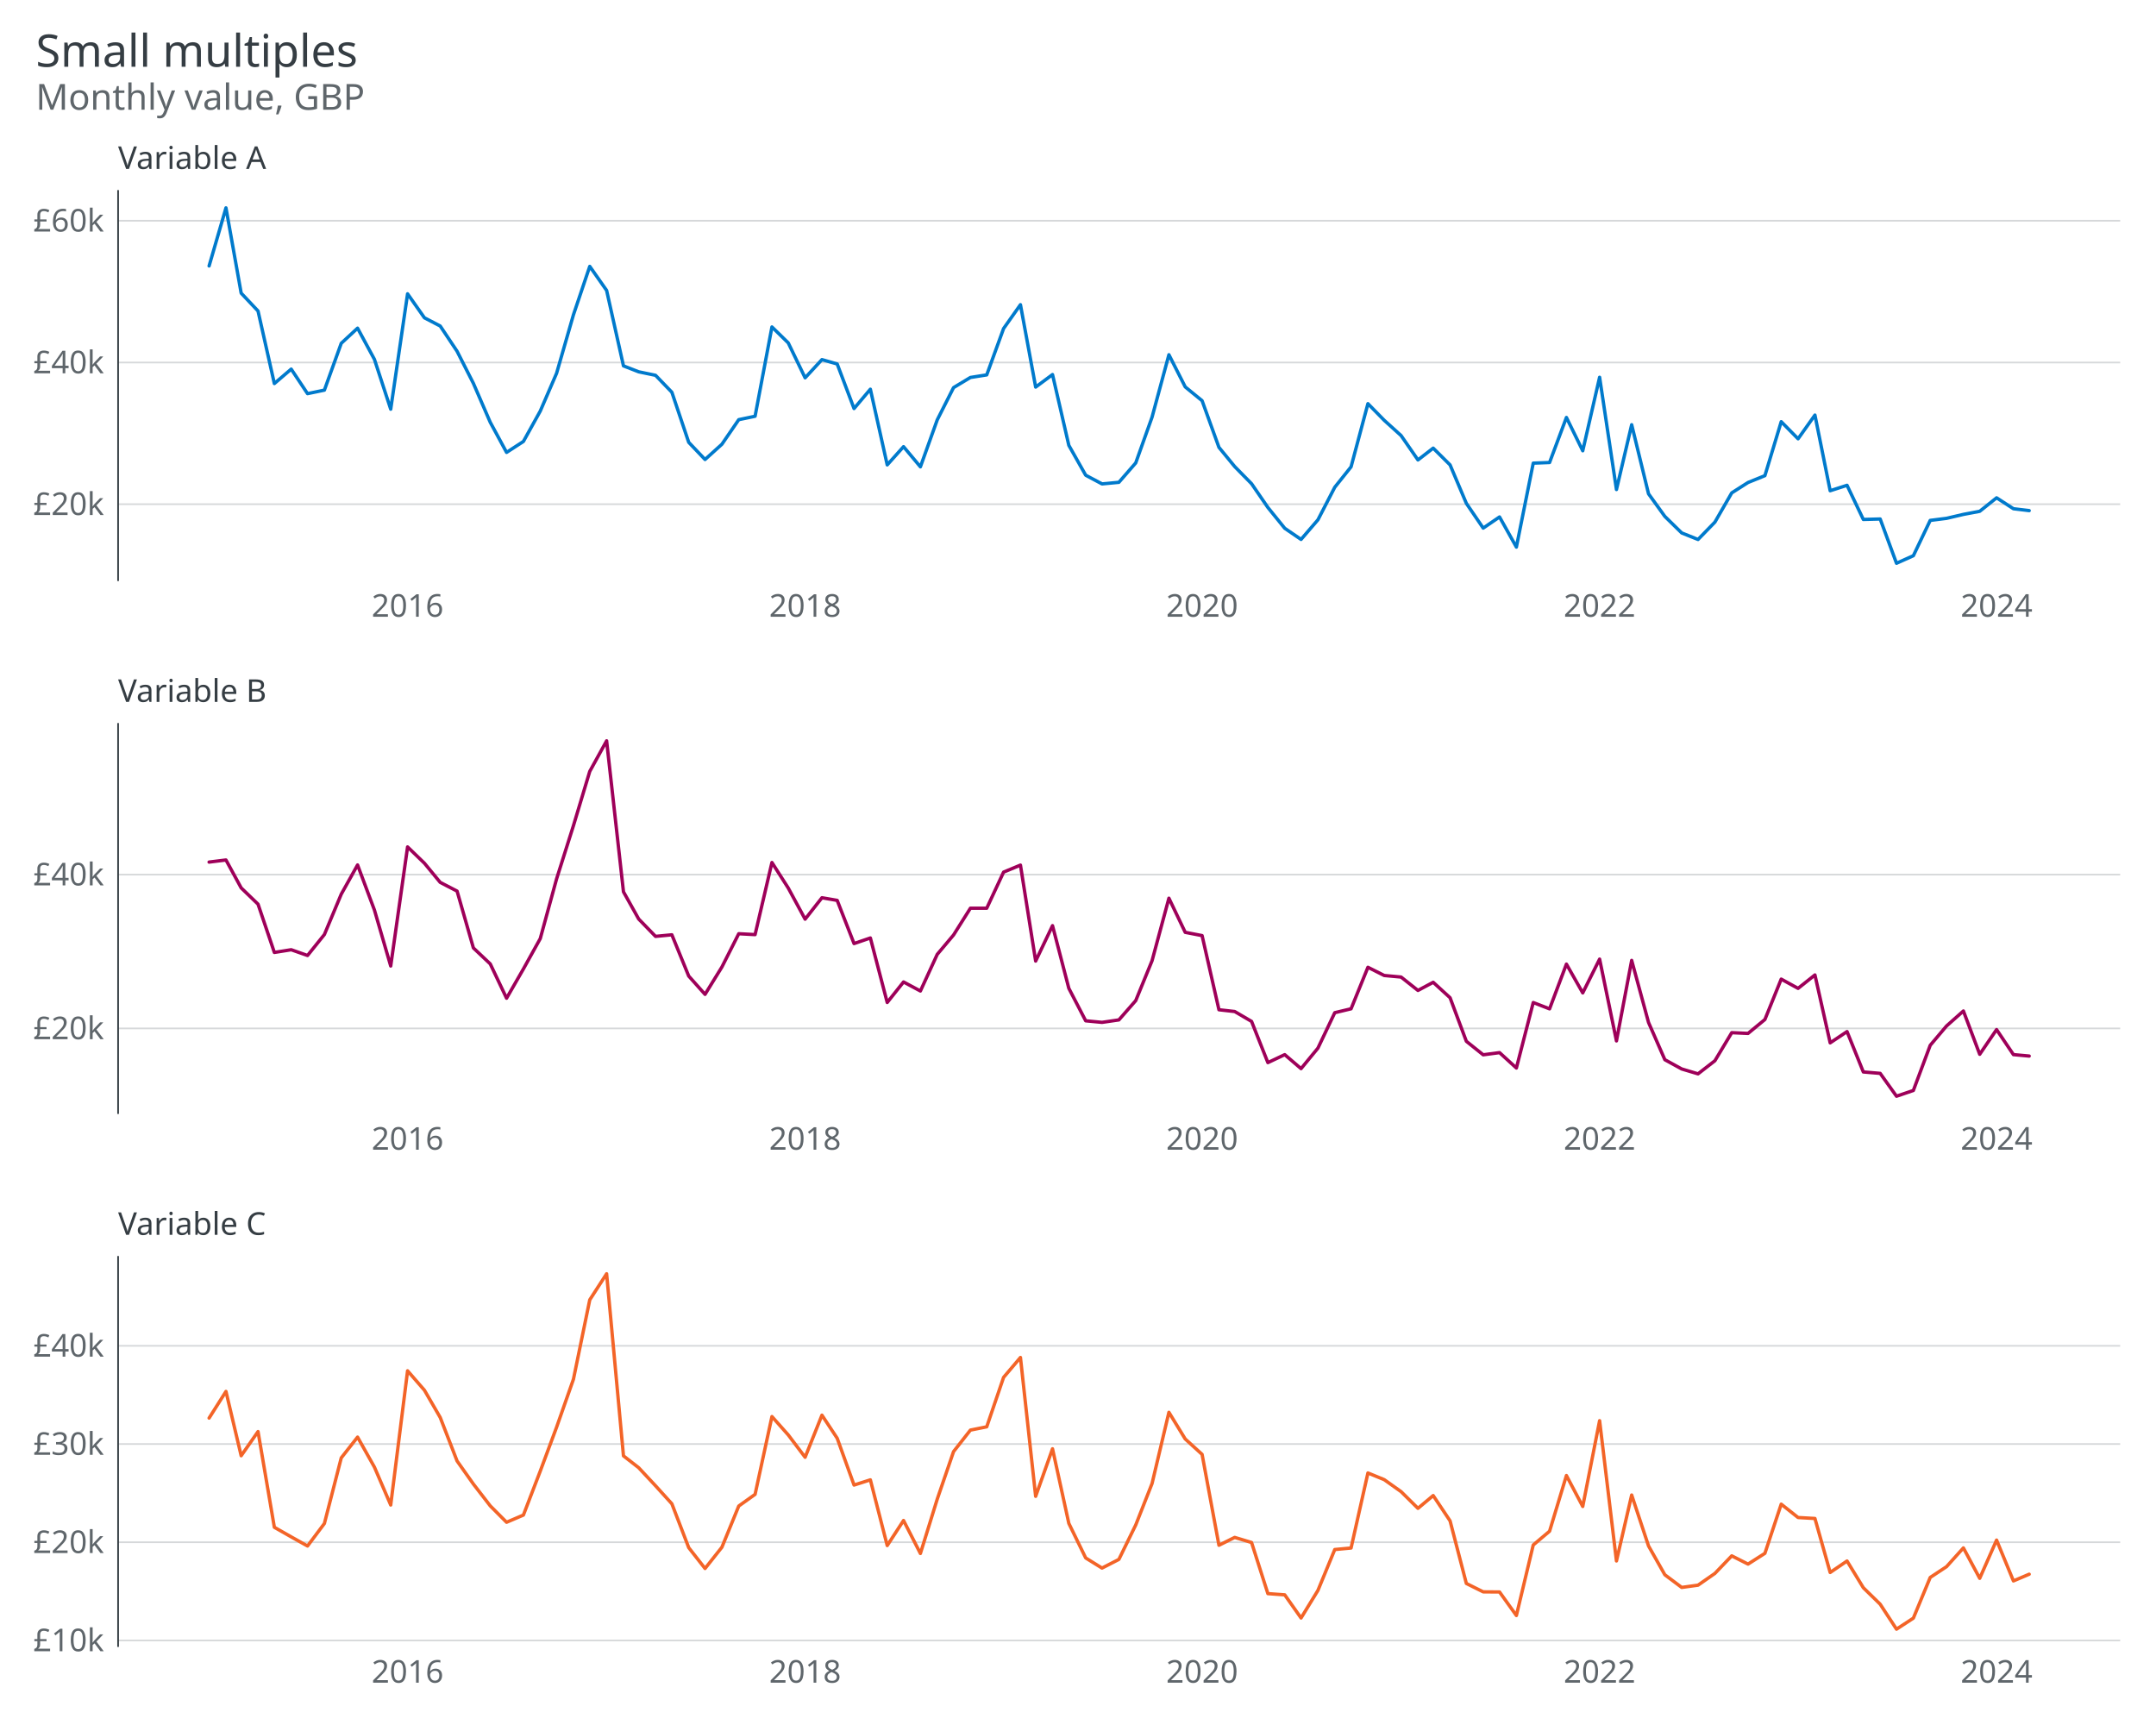
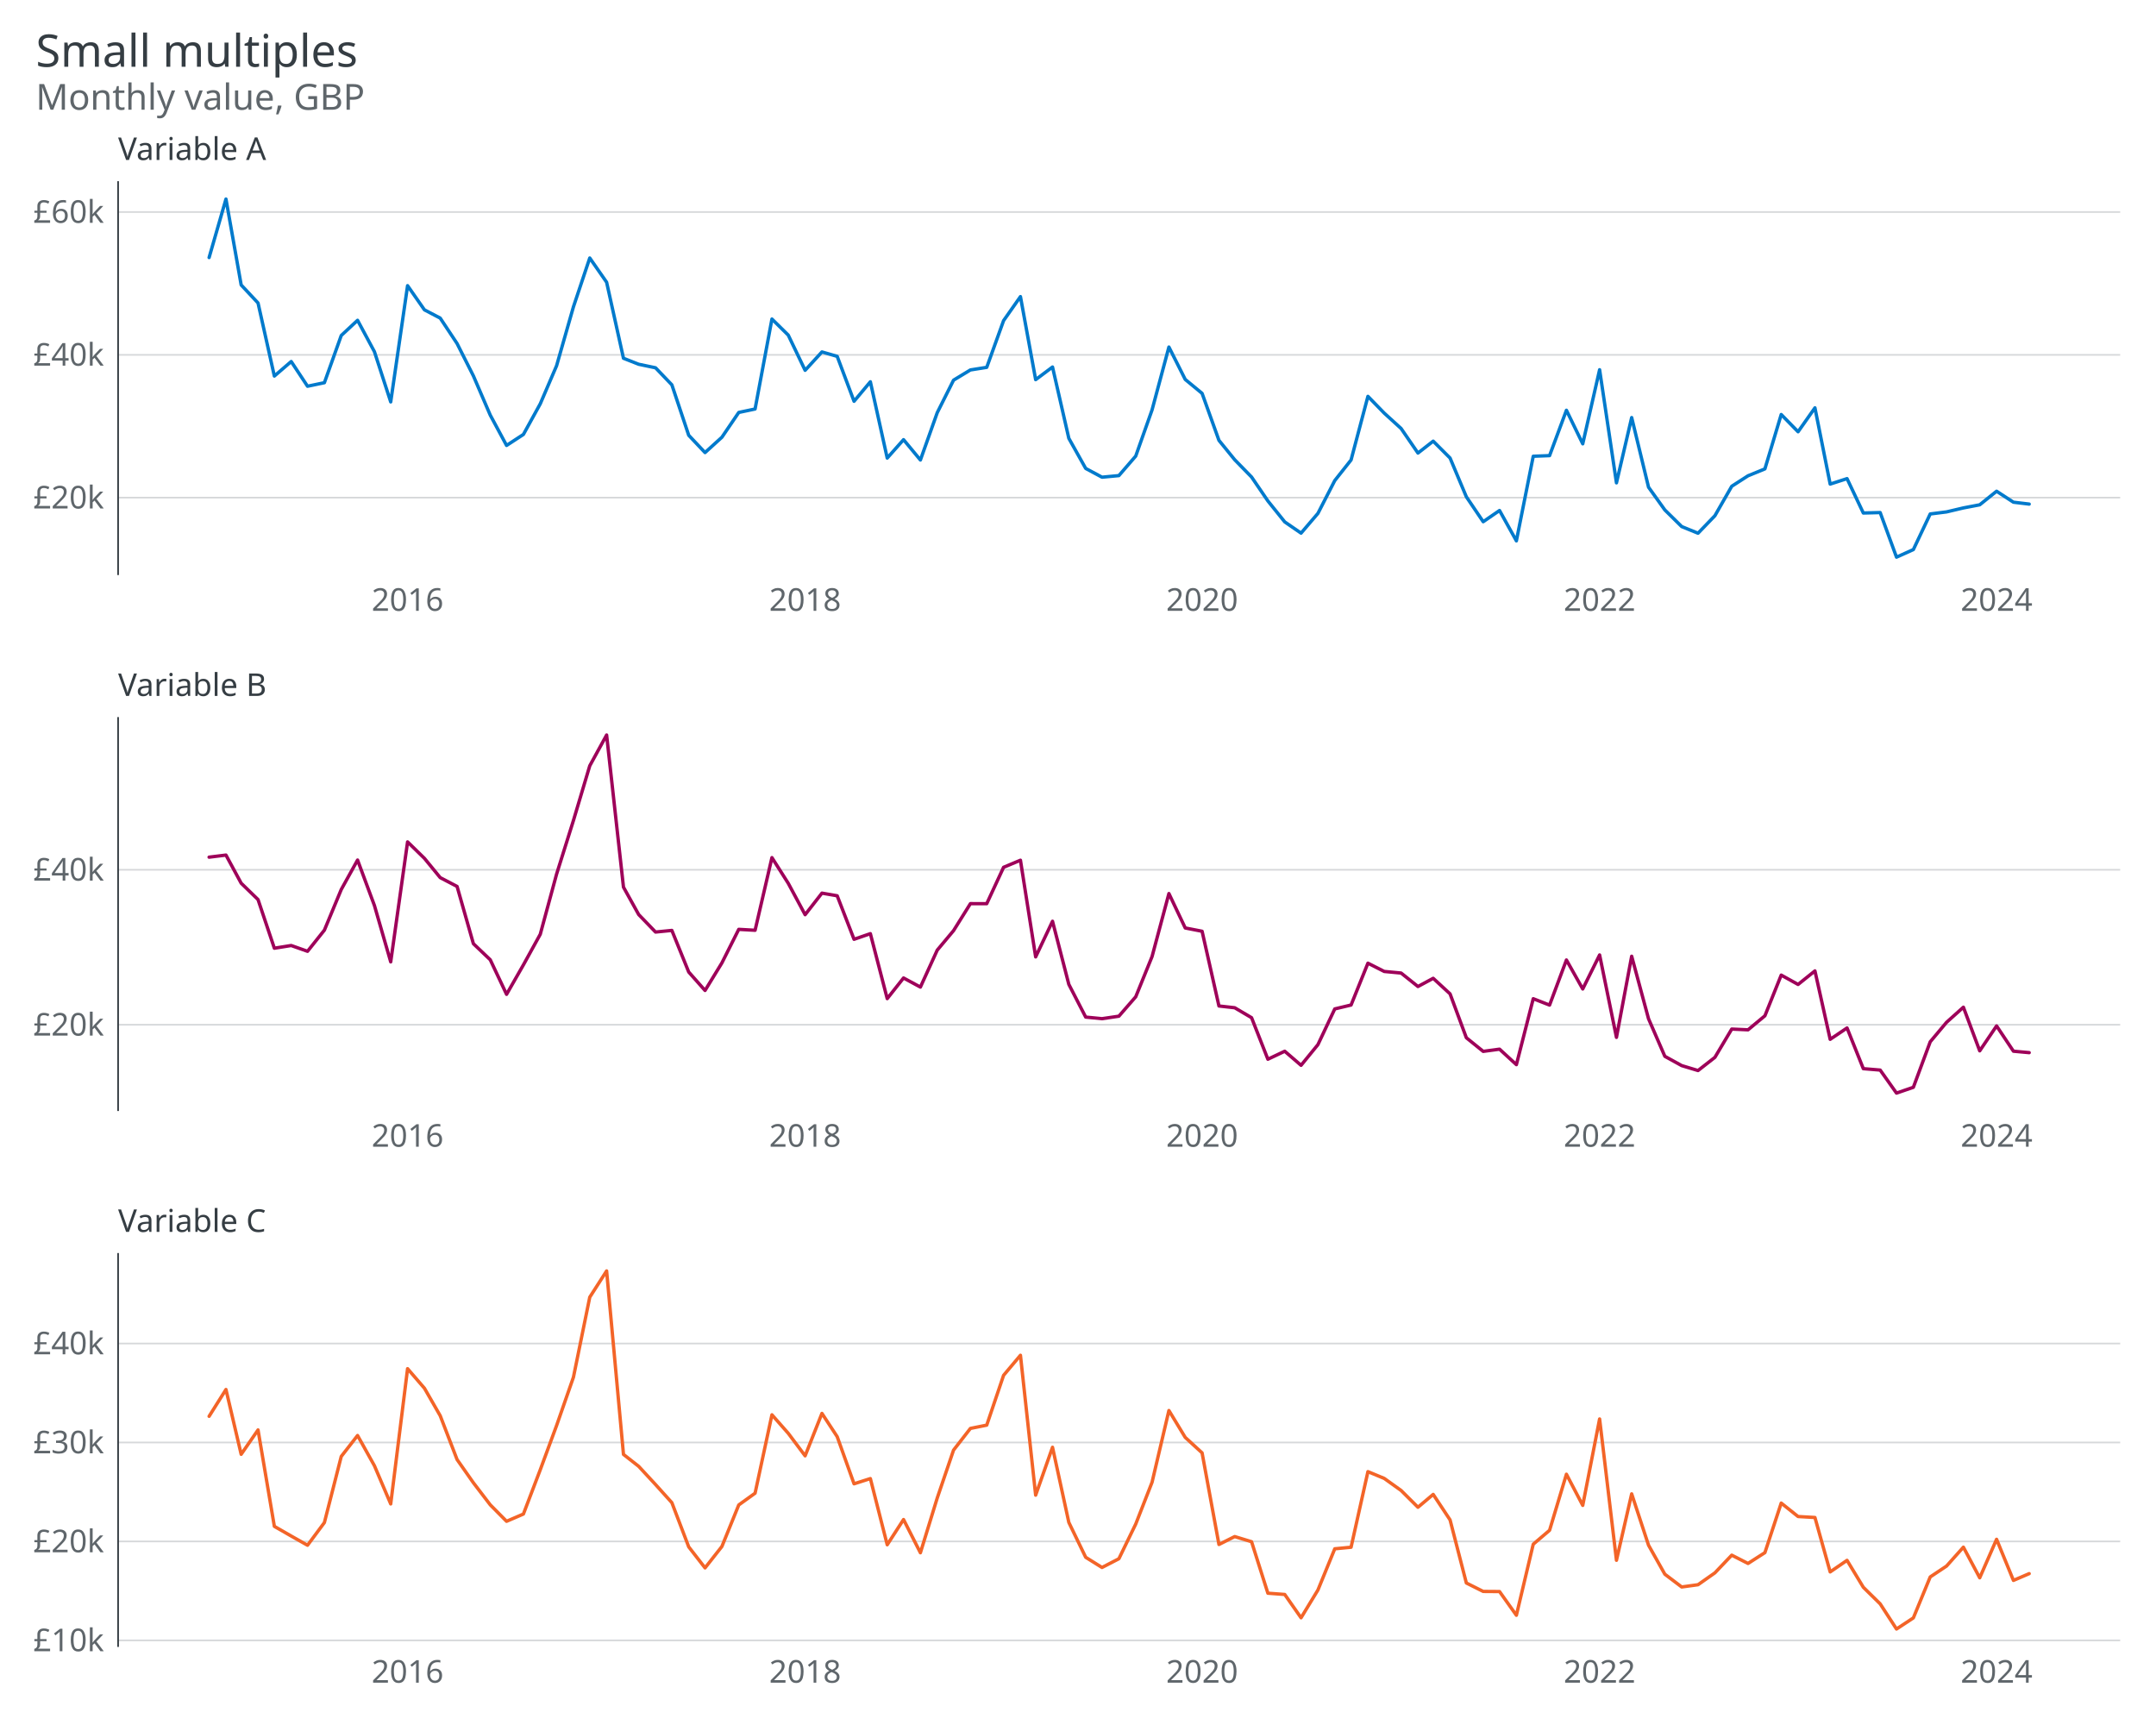
<svg xmlns="http://www.w3.org/2000/svg" class="svglite" data-engine-version="2.0" width="720.00pt" height="576.00pt" viewBox="0 0 720.00 576.00">
  <defs>
    <style type="text/css">
    .svglite line, .svglite polyline, .svglite polygon, .svglite path, .svglite rect, .svglite circle {
      fill: none;
      stroke: #000000;
      stroke-linecap: round;
      stroke-linejoin: round;
      stroke-miterlimit: 10.00;
    }
  </style>
  </defs>
  <rect width="100%" height="100%" style="stroke: none; fill: #FFFFFF;" />
  <defs>
    <clipPath id="cpMC4wMHw3MjAuMDB8MC4wMHw1NzYuMDA=">
      <rect x="0.00" y="0.00" width="720.00" height="576.00" />
    </clipPath>
  </defs>
  <g clip-path="url(#cpMC4wMHw3MjAuMDB8MC4wMHw1NzYuMDA=)">
-     <rect x="0.00" y="0.00" width="720.00" height="576.00" style="stroke-width: 1.02; stroke: none; fill: #FFFFFF;" />
+     <rect x="0.00" y="-0" width="720.00" height="576.00" style="stroke-width: 1.02; stroke: none; fill: #FFFFFF;" />
  </g>
  <defs>
-     <clipPath id="cpMzkuNDR8NzA4LjA0fDYzLjQ4fDE5NC4wMQ==">
-       <rect x="39.44" y="63.48" width="668.61" height="130.53" />
+     <clipPath id="cpMzkuNDR8NzA4LjA0fDYwLjQ5fDE5Mi4wMg==">
+       <rect x="39.44" y="60.49" width="668.61" height="131.53" />
    </clipPath>
  </defs>
-   <g clip-path="url(#cpMzkuNDR8NzA4LjA0fDYzLjQ4fDE5NC4wMQ==)">
-     <rect x="39.44" y="63.48" width="668.61" height="130.53" style="stroke-width: 1.02; stroke: none; fill: #FFFFFF;" />
-     <polyline points="39.44,168.36 708.04,168.36 " style="stroke-width: 0.56; stroke: #D6D8DA; stroke-linecap: butt;" />
-     <polyline points="39.44,121.04 708.04,121.04 " style="stroke-width: 0.56; stroke: #D6D8DA; stroke-linecap: butt;" />
-     <polyline points="39.44,73.71 708.04,73.71 " style="stroke-width: 0.56; stroke: #D6D8DA; stroke-linecap: butt;" />
-     <polyline points="69.83,88.80 75.46,69.41 80.54,97.88 86.17,103.85 91.62,128.07 97.25,123.25 102.70,131.44 108.33,130.27 113.96,114.63 119.41,109.58 125.04,119.99 130.48,136.63 136.11,98.11 141.74,106.12 147.01,108.86 152.64,117.29 158.09,128.01 163.72,141.01 169.17,151.06 174.79,147.41 180.42,137.27 185.87,124.65 191.50,105.12 196.95,88.95 202.58,96.98 208.21,122.17 213.29,124.15 218.92,125.32 224.37,130.97 230.00,147.70 235.45,153.43 241.08,148.34 246.71,140.13 252.16,138.99 257.79,109.17 263.24,114.50 268.87,126.16 274.49,120.08 279.58,121.53 285.21,136.42 290.66,129.96 296.29,155.23 301.74,149.15 307.37,155.88 312.99,140.21 318.44,129.43 324.07,126.04 329.52,125.18 335.15,109.70 340.78,101.74 345.86,129.25 351.49,125.07 356.94,148.71 362.57,158.68 368.02,161.58 373.65,161.05 379.28,154.58 384.73,139.29 390.36,118.45 395.81,129.19 401.44,133.80 407.07,149.38 412.33,155.79 417.96,161.52 423.41,169.45 429.04,176.40 434.49,180.12 440.12,173.58 445.75,162.70 451.19,155.88 456.82,134.79 462.27,140.35 467.90,145.45 473.53,153.58 478.62,149.64 484.25,155.23 489.69,168.08 495.32,176.34 500.77,172.62 506.40,182.68 512.03,154.65 517.48,154.44 523.11,139.40 528.56,150.52 534.19,125.98 539.82,163.46 544.90,141.82 550.53,164.89 555.98,172.44 561.61,177.95 567.06,180.14 572.69,174.35 578.32,164.58 583.76,161.11 589.39,158.83 594.84,140.81 600.47,146.52 606.10,138.60 611.19,163.86 616.82,162.05 622.26,173.45 627.89,173.30 633.34,188.08 638.97,185.56 644.60,173.77 650.05,173.08 655.68,171.76 661.13,170.73 666.76,166.23 672.39,169.87 677.65,170.50 " style="stroke-width: 1.12; stroke: #007ACC;" />
+   <g clip-path="url(#cpMzkuNDR8NzA4LjA0fDYwLjQ5fDE5Mi4wMg==)">
+     <rect x="39.44" y="60.49" width="668.61" height="131.53" style="stroke-width: 1.02; stroke: none; fill: #FFFFFF;" />
+     <polyline points="39.44,166.17 708.04,166.17 " style="stroke-width: 0.56; stroke: #D6D8DA; stroke-linecap: butt;" />
+     <polyline points="39.44,118.49 708.04,118.49 " style="stroke-width: 0.56; stroke: #D6D8DA; stroke-linecap: butt;" />
+     <polyline points="39.44,70.80 708.04,70.80 " style="stroke-width: 0.56; stroke: #D6D8DA; stroke-linecap: butt;" />
+     <polyline points="69.83,86.00 75.46,66.47 80.54,95.15 86.17,101.17 91.62,125.57 97.25,120.72 102.70,128.97 108.33,127.79 113.96,112.03 119.41,106.95 125.04,117.43 130.48,134.20 136.11,95.39 141.74,103.46 147.01,106.22 152.64,114.71 158.09,125.51 163.72,138.61 169.17,148.74 174.79,145.07 180.42,134.84 185.87,122.13 191.50,102.45 196.95,86.15 202.58,94.24 208.21,119.63 213.29,121.63 218.92,122.81 224.37,128.50 230.00,145.35 235.45,151.12 241.08,146.00 246.71,137.72 252.16,136.57 257.79,106.53 263.24,111.90 268.87,123.65 274.49,117.52 279.58,118.99 285.21,133.99 290.66,127.48 296.29,152.95 301.74,146.81 307.37,153.60 312.99,137.81 318.44,126.94 324.07,123.53 329.52,122.66 335.15,107.06 340.78,99.04 345.86,126.77 351.49,122.55 356.94,146.37 362.57,156.42 368.02,159.34 373.65,158.81 379.28,152.29 384.73,136.88 390.36,115.88 395.81,126.70 401.44,131.35 407.07,147.04 412.33,153.51 417.96,159.28 423.41,167.27 429.04,174.27 434.49,178.02 440.12,171.43 445.75,160.47 451.19,153.59 456.82,132.35 462.27,137.95 467.90,143.08 473.53,151.28 478.62,147.31 484.25,152.94 489.69,165.89 495.32,174.21 500.77,170.46 506.40,180.60 512.03,152.35 517.48,152.14 523.11,136.99 528.56,148.20 534.19,123.46 539.82,161.23 544.90,139.43 550.53,162.68 555.98,170.28 561.61,175.83 567.06,178.05 572.69,172.21 578.32,162.37 583.76,158.87 589.39,156.57 594.84,138.41 600.47,144.17 606.10,136.18 611.19,161.64 616.82,159.82 622.26,171.30 627.89,171.15 633.34,186.04 638.97,183.51 644.60,171.62 650.05,170.93 655.68,169.60 661.13,168.56 666.76,164.03 672.39,167.69 677.65,168.32 " style="stroke-width: 1.12; stroke: #007ACC;" />
  </g>
  <g clip-path="url(#cpMC4wMHw3MjAuMDB8MC4wMHw1NzYuMDA=)">
</g>
  <defs>
-     <clipPath id="cpMzkuNDR8NzA4LjA0fDI0MS40NHwzNzEuOTc=">
-       <rect x="39.44" y="241.44" width="668.61" height="130.53" />
+     <clipPath id="cpMzkuNDR8NzA4LjA0fDIzOS40NXwzNzAuOTg=">
+       <rect x="39.44" y="239.45" width="668.61" height="131.53" />
    </clipPath>
  </defs>
-   <g clip-path="url(#cpMzkuNDR8NzA4LjA0fDI0MS40NHwzNzEuOTc=)">
-     <rect x="39.44" y="241.44" width="668.61" height="130.53" style="stroke-width: 1.02; stroke: none; fill: #FFFFFF;" />
-     <polyline points="39.44,343.40 708.04,343.40 " style="stroke-width: 0.56; stroke: #D6D8DA; stroke-linecap: butt;" />
-     <polyline points="39.44,292.04 708.04,292.04 " style="stroke-width: 0.56; stroke: #D6D8DA; stroke-linecap: butt;" />
-     <polyline points="69.83,287.86 75.46,287.16 80.54,296.48 86.17,301.91 91.62,318.03 97.25,317.13 102.70,319.05 108.33,312.05 113.96,298.58 119.41,288.82 125.04,303.87 130.48,322.56 136.11,282.80 141.74,288.24 147.01,294.64 152.64,297.55 158.09,316.53 163.72,321.86 169.17,333.32 174.79,323.55 180.42,313.41 185.87,293.48 191.50,275.70 196.95,257.58 202.58,247.37 208.21,297.79 213.29,306.87 218.92,312.67 224.37,312.14 230.00,325.92 235.45,332.03 241.08,322.90 246.71,311.78 252.16,312.08 257.79,288.00 263.24,296.53 268.87,306.92 274.49,299.77 279.58,300.65 285.21,315.07 290.66,313.20 296.29,334.74 301.74,327.89 307.37,330.91 312.99,318.68 318.44,312.20 324.07,303.26 329.52,303.27 335.15,291.21 340.78,288.87 345.86,320.91 351.49,309.09 356.94,330.02 362.57,340.86 368.02,341.38 373.65,340.56 379.28,334.12 384.73,320.80 390.36,299.92 395.81,311.32 401.44,312.41 407.07,337.17 412.33,337.76 417.96,341.06 423.41,354.82 429.04,352.16 434.49,356.83 440.12,349.99 445.75,338.15 451.19,336.85 456.82,322.99 462.27,325.73 467.90,326.25 473.53,330.72 478.62,328.00 484.25,333.15 489.69,347.70 495.32,352.21 500.77,351.48 506.40,356.62 512.03,334.76 517.48,336.87 523.11,321.93 528.56,331.54 534.19,320.26 539.82,347.57 544.90,320.69 550.53,341.41 555.98,353.85 561.61,356.94 567.06,358.57 572.69,354.20 578.32,344.82 583.76,345.07 589.39,340.43 594.84,326.94 600.47,330.03 606.10,325.55 611.19,348.22 616.82,344.46 622.26,357.94 627.89,358.41 633.34,366.04 638.97,364.12 644.60,349.04 650.05,342.59 655.68,337.58 661.13,352.04 666.76,343.79 672.39,352.15 677.65,352.63 " style="stroke-width: 1.12; stroke: #9E0059;" />
+   <g clip-path="url(#cpMzkuNDR8NzA4LjA0fDIzOS40NXwzNzAuOTg=)">
+     <rect x="39.44" y="239.45" width="668.61" height="131.53" style="stroke-width: 1.02; stroke: none; fill: #FFFFFF;" />
+     <polyline points="39.44,342.18 708.04,342.18 " style="stroke-width: 0.56; stroke: #D6D8DA; stroke-linecap: butt;" />
+     <polyline points="39.44,290.43 708.04,290.43 " style="stroke-width: 0.56; stroke: #D6D8DA; stroke-linecap: butt;" />
+     <polyline points="69.83,286.22 75.46,285.52 80.54,294.91 86.17,300.38 91.62,316.62 97.25,315.72 102.70,317.65 108.33,310.59 113.96,297.02 119.41,287.18 125.04,302.36 130.48,321.18 136.11,281.12 141.74,286.61 147.01,293.05 152.64,295.99 158.09,315.11 163.72,320.48 169.17,332.02 174.79,322.19 180.42,311.97 185.87,291.89 191.50,273.97 196.95,255.71 202.58,245.43 208.21,296.23 213.29,305.38 218.92,311.22 224.37,310.68 230.00,324.57 235.45,330.73 241.08,321.53 246.71,310.32 252.16,310.63 257.79,286.37 263.24,294.95 268.87,305.43 274.49,298.23 279.58,299.11 285.21,313.64 290.66,311.76 296.29,333.45 301.74,326.56 307.37,329.60 312.99,317.27 318.44,310.75 324.07,301.74 329.52,301.75 335.15,289.60 340.78,287.24 345.86,319.52 351.49,307.62 356.94,328.70 362.57,339.62 368.02,340.15 373.65,339.32 379.28,332.84 384.73,319.41 390.36,298.37 395.81,309.86 401.44,310.96 407.07,335.91 412.33,336.50 417.96,339.82 423.41,353.69 429.04,351.02 434.49,355.72 440.12,348.82 445.75,336.89 451.19,335.59 456.82,321.62 462.27,324.38 467.90,324.91 473.53,329.41 478.62,326.67 484.25,331.86 489.69,346.52 495.32,351.07 500.77,350.33 506.40,355.50 512.03,333.48 517.48,335.61 523.11,320.55 528.56,330.23 534.19,318.87 539.82,346.39 544.90,319.30 550.53,340.18 555.98,352.72 561.61,355.82 567.06,357.47 572.69,353.07 578.32,343.62 583.76,343.87 589.39,339.19 594.84,325.60 600.47,328.72 606.10,324.20 611.19,347.04 616.82,343.25 622.26,356.84 627.89,357.31 633.34,365.00 638.97,363.06 644.60,347.87 650.05,341.37 655.68,336.32 661.13,350.89 666.76,342.57 672.39,351.01 677.65,351.49 " style="stroke-width: 1.12; stroke: #9E0059;" />
  </g>
  <g clip-path="url(#cpMC4wMHw3MjAuMDB8MC4wMHw1NzYuMDA=)">
</g>
  <defs>
-     <clipPath id="cpMzkuNDR8NzA4LjA0fDQxOS40MHw1NDkuOTM=">
-       <rect x="39.44" y="419.40" width="668.61" height="130.53" />
+     <clipPath id="cpMzkuNDR8NzA4LjA0fDQxOC40MHw1NDkuOTM=">
+       <rect x="39.44" y="418.40" width="668.61" height="131.53" />
    </clipPath>
  </defs>
-   <g clip-path="url(#cpMzkuNDR8NzA4LjA0fDQxOS40MHw1NDkuOTM=)">
-     <rect x="39.44" y="419.40" width="668.61" height="130.53" style="stroke-width: 1.02; stroke: none; fill: #FFFFFF;" />
-     <polyline points="39.44,547.76 708.04,547.76 " style="stroke-width: 0.56; stroke: #D6D8DA; stroke-linecap: butt;" />
-     <polyline points="39.44,514.97 708.04,514.97 " style="stroke-width: 0.56; stroke: #D6D8DA; stroke-linecap: butt;" />
-     <polyline points="39.44,482.18 708.04,482.18 " style="stroke-width: 0.56; stroke: #D6D8DA; stroke-linecap: butt;" />
-     <polyline points="39.44,449.39 708.04,449.39 " style="stroke-width: 0.56; stroke: #D6D8DA; stroke-linecap: butt;" />
-     <polyline points="69.83,473.51 75.46,464.62 80.54,486.09 86.17,478.02 91.62,509.98 97.25,513.18 102.70,516.23 108.33,508.72 113.96,486.81 119.41,479.87 125.04,489.89 130.48,502.54 136.11,457.73 141.74,464.21 147.01,473.31 152.64,487.84 158.09,495.54 163.72,502.83 169.17,508.30 174.79,505.90 180.42,491.23 185.87,476.57 191.50,460.55 196.95,434.03 202.58,425.33 208.21,486.13 213.29,490.09 218.92,496.12 224.37,502.13 230.00,516.78 235.45,523.74 241.08,516.64 246.71,502.88 252.16,498.99 257.79,473.01 263.24,479.14 268.87,486.60 274.49,472.54 279.58,480.25 285.21,495.88 290.66,494.14 296.29,516.08 301.74,507.71 307.37,518.73 312.99,500.59 318.44,484.71 324.07,477.53 329.52,476.43 335.15,459.92 340.78,453.28 345.86,499.64 351.49,483.77 356.94,508.68 362.57,520.22 368.02,523.60 373.65,520.71 379.28,509.21 384.73,495.37 390.36,471.59 395.81,480.50 401.44,485.63 407.07,515.98 412.33,513.36 417.96,515.06 423.41,532.13 429.04,532.54 434.49,540.27 440.12,531.07 445.75,517.41 451.19,516.90 456.82,491.84 462.27,494.08 467.90,498.08 473.53,503.65 478.62,499.39 484.25,507.83 489.69,528.74 495.32,531.54 500.77,531.58 506.40,539.44 512.03,515.89 517.48,511.29 523.11,492.70 528.56,503.03 534.19,474.39 539.82,521.22 544.90,499.21 550.53,516.21 555.98,525.84 561.61,530.06 567.06,529.31 572.69,525.39 578.32,519.52 583.76,522.27 589.39,518.68 594.84,502.26 600.47,506.72 606.10,507.04 611.19,525.07 616.82,521.24 622.26,530.16 627.89,535.66 633.34,544.00 638.97,540.32 644.60,526.73 650.05,523.13 655.68,516.87 661.13,527.02 666.76,514.26 672.39,527.89 677.65,525.65 " style="stroke-width: 1.12; stroke: #F36428;" />
+   <g clip-path="url(#cpMzkuNDR8NzA4LjA0fDQxOC40MHw1NDkuOTM=)">
+     <rect x="39.44" y="418.40" width="668.61" height="131.53" style="stroke-width: 1.02; stroke: none; fill: #FFFFFF;" />
+     <polyline points="39.44,547.74 708.04,547.74 " style="stroke-width: 0.56; stroke: #D6D8DA; stroke-linecap: butt;" />
+     <polyline points="39.44,514.70 708.04,514.70 " style="stroke-width: 0.56; stroke: #D6D8DA; stroke-linecap: butt;" />
+     <polyline points="39.44,481.66 708.04,481.66 " style="stroke-width: 0.56; stroke: #D6D8DA; stroke-linecap: butt;" />
+     <polyline points="39.44,448.62 708.04,448.62 " style="stroke-width: 0.56; stroke: #D6D8DA; stroke-linecap: butt;" />
+     <polyline points="69.83,472.92 75.46,463.97 80.54,485.61 86.17,477.47 91.62,509.67 97.25,512.90 102.70,515.98 108.33,508.41 113.96,486.33 119.41,479.33 125.04,489.43 130.48,502.18 136.11,457.02 141.74,463.55 147.01,472.73 152.64,487.36 158.09,495.12 163.72,502.48 169.17,507.98 174.79,505.56 180.42,490.78 185.87,476.01 191.50,459.87 196.95,433.15 202.58,424.38 208.21,485.64 213.29,489.63 218.92,495.71 224.37,501.76 230.00,516.52 235.45,523.54 241.08,516.39 246.71,502.52 252.16,498.60 257.79,472.42 263.24,478.60 268.87,486.12 274.49,471.95 279.58,479.72 285.21,495.46 290.66,493.72 296.29,515.82 301.74,507.39 307.37,518.49 312.99,500.21 318.44,484.21 324.07,476.97 329.52,475.87 335.15,459.24 340.78,452.54 345.86,499.25 351.49,483.26 356.94,508.36 362.57,520.00 368.02,523.40 373.65,520.49 379.28,508.90 384.73,494.95 390.36,470.99 395.81,479.97 401.44,485.13 407.07,515.72 412.33,513.08 417.96,514.80 423.41,531.99 429.04,532.41 434.49,540.20 440.12,530.93 445.75,517.16 451.19,516.64 456.82,491.40 462.27,493.66 467.90,497.69 473.53,503.29 478.62,499.00 484.25,507.51 489.69,528.58 495.32,531.40 500.77,531.44 506.40,539.36 512.03,515.63 517.48,510.99 523.11,492.26 528.56,502.67 534.19,473.81 539.82,521.00 544.90,498.82 550.53,515.96 555.98,525.65 561.61,529.91 567.06,529.16 572.69,525.20 578.32,519.29 583.76,522.06 589.39,518.45 594.84,501.90 600.47,506.39 606.10,506.71 611.19,524.88 616.82,521.02 622.26,530.01 627.89,535.55 633.34,543.95 638.97,540.24 644.60,526.56 650.05,522.93 655.68,516.62 661.13,526.85 666.76,513.99 672.39,527.72 677.65,525.46 " style="stroke-width: 1.12; stroke: #F36428;" />
  </g>
  <g clip-path="url(#cpMC4wMHw3MjAuMDB8MC4wMHw1NzYuMDA=)">
</g>
  <defs>
-     <clipPath id="cpMzkuNDR8NzA4LjA0fDQwNC4wMnw0MTkuNDA=">
-       <rect x="39.44" y="404.02" width="668.61" height="15.38" />
+     <clipPath id="cpMzkuNDR8NzA4LjA0fDQwMy4wMnw0MTguNDA=">
+       <rect x="39.44" y="403.02" width="668.61" height="15.38" />
    </clipPath>
  </defs>
-   <g clip-path="url(#cpMzkuNDR8NzA4LjA0fDQwNC4wMnw0MTkuNDA=)">
-     <text x="39.44" y="412.33" style="font-size: 10.50px; fill: #353D43; font-family: sans;" textLength="49.03px" lengthAdjust="spacingAndGlyphs">Variable C</text>
+   <g clip-path="url(#cpMzkuNDR8NzA4LjA0fDQwMy4wMnw0MTguNDA=)">
+     <text x="39.44" y="411.34" style="font-size: 10.50px; fill: #353D43; font-family: sans;" textLength="49.03px" lengthAdjust="spacingAndGlyphs">Variable C</text>
  </g>
  <g clip-path="url(#cpMC4wMHw3MjAuMDB8MC4wMHw1NzYuMDA=)">
</g>
  <defs>
-     <clipPath id="cpMzkuNDR8NzA4LjA0fDIyNi4wNnwyNDEuNDQ=">
-       <rect x="39.44" y="226.06" width="668.61" height="15.38" />
+     <clipPath id="cpMzkuNDR8NzA4LjA0fDIyNC4wNnwyMzkuNDU=">
+       <rect x="39.44" y="224.06" width="668.61" height="15.38" />
    </clipPath>
  </defs>
-   <g clip-path="url(#cpMzkuNDR8NzA4LjA0fDIyNi4wNnwyNDEuNDQ=)">
-     <text x="39.44" y="234.37" style="font-size: 10.50px; fill: #353D43; font-family: sans;" textLength="48.45px" lengthAdjust="spacingAndGlyphs">Variable B</text>
+   <g clip-path="url(#cpMzkuNDR8NzA4LjA0fDIyNC4wNnwyMzkuNDU=)">
+     <text x="39.44" y="232.38" style="font-size: 10.50px; fill: #353D43; font-family: sans;" textLength="48.45px" lengthAdjust="spacingAndGlyphs">Variable B</text>
  </g>
  <g clip-path="url(#cpMC4wMHw3MjAuMDB8MC4wMHw1NzYuMDA=)">
</g>
  <defs>
-     <clipPath id="cpMzkuNDR8NzA4LjA0fDQ4LjEwfDYzLjQ4">
-       <rect x="39.44" y="48.10" width="668.61" height="15.38" />
+     <clipPath id="cpMzkuNDR8NzA4LjA0fDQ1LjExfDYwLjQ5">
+       <rect x="39.44" y="45.11" width="668.61" height="15.38" />
    </clipPath>
  </defs>
-   <g clip-path="url(#cpMzkuNDR8NzA4LjA0fDQ4LjEwfDYzLjQ4)">
-     <text x="39.44" y="56.41" style="font-size: 10.50px; fill: #353D43; font-family: sans;" textLength="48.45px" lengthAdjust="spacingAndGlyphs">Variable A</text>
+   <g clip-path="url(#cpMzkuNDR8NzA4LjA0fDQ1LjExfDYwLjQ5)">
+     <text x="39.44" y="53.42" style="font-size: 10.50px; fill: #353D43; font-family: sans;" textLength="48.45px" lengthAdjust="spacingAndGlyphs">Variable A</text>
  </g>
  <g clip-path="url(#cpMC4wMHw3MjAuMDB8MC4wMHw1NzYuMDA=)">
    <text x="136.11" y="561.87" text-anchor="middle" style="font-size: 10.50px; fill: #5F666B; font-family: sans;" textLength="23.36px" lengthAdjust="spacingAndGlyphs">2016</text>
    <text x="268.87" y="561.87" text-anchor="middle" style="font-size: 10.50px; fill: #5F666B; font-family: sans;" textLength="23.36px" lengthAdjust="spacingAndGlyphs">2018</text>
    <text x="401.44" y="561.87" text-anchor="middle" style="font-size: 10.50px; fill: #5F666B; font-family: sans;" textLength="23.36px" lengthAdjust="spacingAndGlyphs">2020</text>
    <text x="534.19" y="561.87" text-anchor="middle" style="font-size: 10.50px; fill: #5F666B; font-family: sans;" textLength="23.36px" lengthAdjust="spacingAndGlyphs">2022</text>
    <text x="666.76" y="561.87" text-anchor="middle" style="font-size: 10.50px; fill: #5F666B; font-family: sans;" textLength="23.36px" lengthAdjust="spacingAndGlyphs">2024</text>
-     <text x="136.11" y="383.90" text-anchor="middle" style="font-size: 10.50px; fill: #5F666B; font-family: sans;" textLength="23.36px" lengthAdjust="spacingAndGlyphs">2016</text>
-     <text x="268.87" y="383.90" text-anchor="middle" style="font-size: 10.50px; fill: #5F666B; font-family: sans;" textLength="23.36px" lengthAdjust="spacingAndGlyphs">2018</text>
-     <text x="401.44" y="383.90" text-anchor="middle" style="font-size: 10.50px; fill: #5F666B; font-family: sans;" textLength="23.36px" lengthAdjust="spacingAndGlyphs">2020</text>
-     <text x="534.19" y="383.90" text-anchor="middle" style="font-size: 10.50px; fill: #5F666B; font-family: sans;" textLength="23.36px" lengthAdjust="spacingAndGlyphs">2022</text>
-     <text x="666.76" y="383.90" text-anchor="middle" style="font-size: 10.50px; fill: #5F666B; font-family: sans;" textLength="23.36px" lengthAdjust="spacingAndGlyphs">2024</text>
-     <text x="136.11" y="205.94" text-anchor="middle" style="font-size: 10.50px; fill: #5F666B; font-family: sans;" textLength="23.36px" lengthAdjust="spacingAndGlyphs">2016</text>
-     <text x="268.87" y="205.94" text-anchor="middle" style="font-size: 10.50px; fill: #5F666B; font-family: sans;" textLength="23.36px" lengthAdjust="spacingAndGlyphs">2018</text>
-     <text x="401.44" y="205.94" text-anchor="middle" style="font-size: 10.50px; fill: #5F666B; font-family: sans;" textLength="23.36px" lengthAdjust="spacingAndGlyphs">2020</text>
-     <text x="534.19" y="205.94" text-anchor="middle" style="font-size: 10.50px; fill: #5F666B; font-family: sans;" textLength="23.36px" lengthAdjust="spacingAndGlyphs">2022</text>
-     <text x="666.76" y="205.94" text-anchor="middle" style="font-size: 10.50px; fill: #5F666B; font-family: sans;" textLength="23.36px" lengthAdjust="spacingAndGlyphs">2024</text>
-     <polyline points="39.44,194.01 39.44,63.48 " style="stroke-width: 0.56; stroke: #353D43; stroke-linecap: butt;" />
-     <text x="34.73" y="171.97" text-anchor="end" style="font-size: 10.50px; fill: #5F666B; font-family: sans;" textLength="22.77px" lengthAdjust="spacingAndGlyphs">£20k</text>
-     <text x="34.73" y="124.65" text-anchor="end" style="font-size: 10.50px; fill: #5F666B; font-family: sans;" textLength="22.77px" lengthAdjust="spacingAndGlyphs">£40k</text>
-     <text x="34.73" y="77.32" text-anchor="end" style="font-size: 10.50px; fill: #5F666B; font-family: sans;" textLength="22.77px" lengthAdjust="spacingAndGlyphs">£60k</text>
-     <polyline points="39.44,371.97 39.44,241.44 " style="stroke-width: 0.56; stroke: #353D43; stroke-linecap: butt;" />
-     <text x="34.73" y="347.01" text-anchor="end" style="font-size: 10.50px; fill: #5F666B; font-family: sans;" textLength="22.77px" lengthAdjust="spacingAndGlyphs">£20k</text>
-     <text x="34.73" y="295.65" text-anchor="end" style="font-size: 10.50px; fill: #5F666B; font-family: sans;" textLength="22.77px" lengthAdjust="spacingAndGlyphs">£40k</text>
-     <polyline points="39.44,549.93 39.44,419.40 " style="stroke-width: 0.56; stroke: #353D43; stroke-linecap: butt;" />
-     <text x="34.73" y="551.37" text-anchor="end" style="font-size: 10.50px; fill: #5F666B; font-family: sans;" textLength="22.77px" lengthAdjust="spacingAndGlyphs">£10k</text>
-     <text x="34.73" y="518.58" text-anchor="end" style="font-size: 10.50px; fill: #5F666B; font-family: sans;" textLength="22.77px" lengthAdjust="spacingAndGlyphs">£20k</text>
-     <text x="34.73" y="485.79" text-anchor="end" style="font-size: 10.50px; fill: #5F666B; font-family: sans;" textLength="22.77px" lengthAdjust="spacingAndGlyphs">£30k</text>
-     <text x="34.73" y="453.00" text-anchor="end" style="font-size: 10.50px; fill: #5F666B; font-family: sans;" textLength="22.77px" lengthAdjust="spacingAndGlyphs">£40k</text>
+     <text x="136.11" y="382.91" text-anchor="middle" style="font-size: 10.50px; fill: #5F666B; font-family: sans;" textLength="23.36px" lengthAdjust="spacingAndGlyphs">2016</text>
+     <text x="268.87" y="382.91" text-anchor="middle" style="font-size: 10.50px; fill: #5F666B; font-family: sans;" textLength="23.36px" lengthAdjust="spacingAndGlyphs">2018</text>
+     <text x="401.44" y="382.91" text-anchor="middle" style="font-size: 10.50px; fill: #5F666B; font-family: sans;" textLength="23.36px" lengthAdjust="spacingAndGlyphs">2020</text>
+     <text x="534.19" y="382.91" text-anchor="middle" style="font-size: 10.50px; fill: #5F666B; font-family: sans;" textLength="23.36px" lengthAdjust="spacingAndGlyphs">2022</text>
+     <text x="666.76" y="382.91" text-anchor="middle" style="font-size: 10.50px; fill: #5F666B; font-family: sans;" textLength="23.36px" lengthAdjust="spacingAndGlyphs">2024</text>
+     <text x="136.11" y="203.95" text-anchor="middle" style="font-size: 10.50px; fill: #5F666B; font-family: sans;" textLength="23.36px" lengthAdjust="spacingAndGlyphs">2016</text>
+     <text x="268.87" y="203.95" text-anchor="middle" style="font-size: 10.50px; fill: #5F666B; font-family: sans;" textLength="23.36px" lengthAdjust="spacingAndGlyphs">2018</text>
+     <text x="401.44" y="203.95" text-anchor="middle" style="font-size: 10.50px; fill: #5F666B; font-family: sans;" textLength="23.36px" lengthAdjust="spacingAndGlyphs">2020</text>
+     <text x="534.19" y="203.95" text-anchor="middle" style="font-size: 10.50px; fill: #5F666B; font-family: sans;" textLength="23.36px" lengthAdjust="spacingAndGlyphs">2022</text>
+     <text x="666.76" y="203.95" text-anchor="middle" style="font-size: 10.50px; fill: #5F666B; font-family: sans;" textLength="23.36px" lengthAdjust="spacingAndGlyphs">2024</text>
+     <polyline points="39.44,192.02 39.44,60.49 " style="stroke-width: 0.56; stroke: #353D43; stroke-linecap: butt;" />
+     <text x="34.73" y="169.78" text-anchor="end" style="font-size: 10.50px; fill: #5F666B; font-family: sans;" textLength="22.77px" lengthAdjust="spacingAndGlyphs">£20k</text>
+     <text x="34.73" y="122.10" text-anchor="end" style="font-size: 10.50px; fill: #5F666B; font-family: sans;" textLength="22.77px" lengthAdjust="spacingAndGlyphs">£40k</text>
+     <text x="34.73" y="74.41" text-anchor="end" style="font-size: 10.50px; fill: #5F666B; font-family: sans;" textLength="22.77px" lengthAdjust="spacingAndGlyphs">£60k</text>
+     <polyline points="39.44,370.98 39.44,239.45 " style="stroke-width: 0.56; stroke: #353D43; stroke-linecap: butt;" />
+     <text x="34.73" y="345.80" text-anchor="end" style="font-size: 10.50px; fill: #5F666B; font-family: sans;" textLength="22.77px" lengthAdjust="spacingAndGlyphs">£20k</text>
+     <text x="34.73" y="294.04" text-anchor="end" style="font-size: 10.50px; fill: #5F666B; font-family: sans;" textLength="22.77px" lengthAdjust="spacingAndGlyphs">£40k</text>
+     <polyline points="39.44,549.93 39.44,418.40 " style="stroke-width: 0.56; stroke: #353D43; stroke-linecap: butt;" />
+     <text x="34.73" y="551.36" text-anchor="end" style="font-size: 10.50px; fill: #5F666B; font-family: sans;" textLength="22.77px" lengthAdjust="spacingAndGlyphs">£10k</text>
+     <text x="34.73" y="518.32" text-anchor="end" style="font-size: 10.50px; fill: #5F666B; font-family: sans;" textLength="22.77px" lengthAdjust="spacingAndGlyphs">£20k</text>
+     <text x="34.73" y="485.28" text-anchor="end" style="font-size: 10.50px; fill: #5F666B; font-family: sans;" textLength="22.77px" lengthAdjust="spacingAndGlyphs">£30k</text>
+     <text x="34.73" y="452.23" text-anchor="end" style="font-size: 10.50px; fill: #5F666B; font-family: sans;" textLength="22.77px" lengthAdjust="spacingAndGlyphs">£40k</text>
    <text x="11.96" y="36.64" style="font-size: 12.00px; fill: #5F666B; font-family: sans;" textLength="106.07px" lengthAdjust="spacingAndGlyphs">Monthly value, GBP</text>
    <text x="11.96" y="22.28" style="font-size: 15.00px; fill: #353D43; font-family: sans;" textLength="100.87px" lengthAdjust="spacingAndGlyphs">Small multiples</text>
  </g>
</svg>
